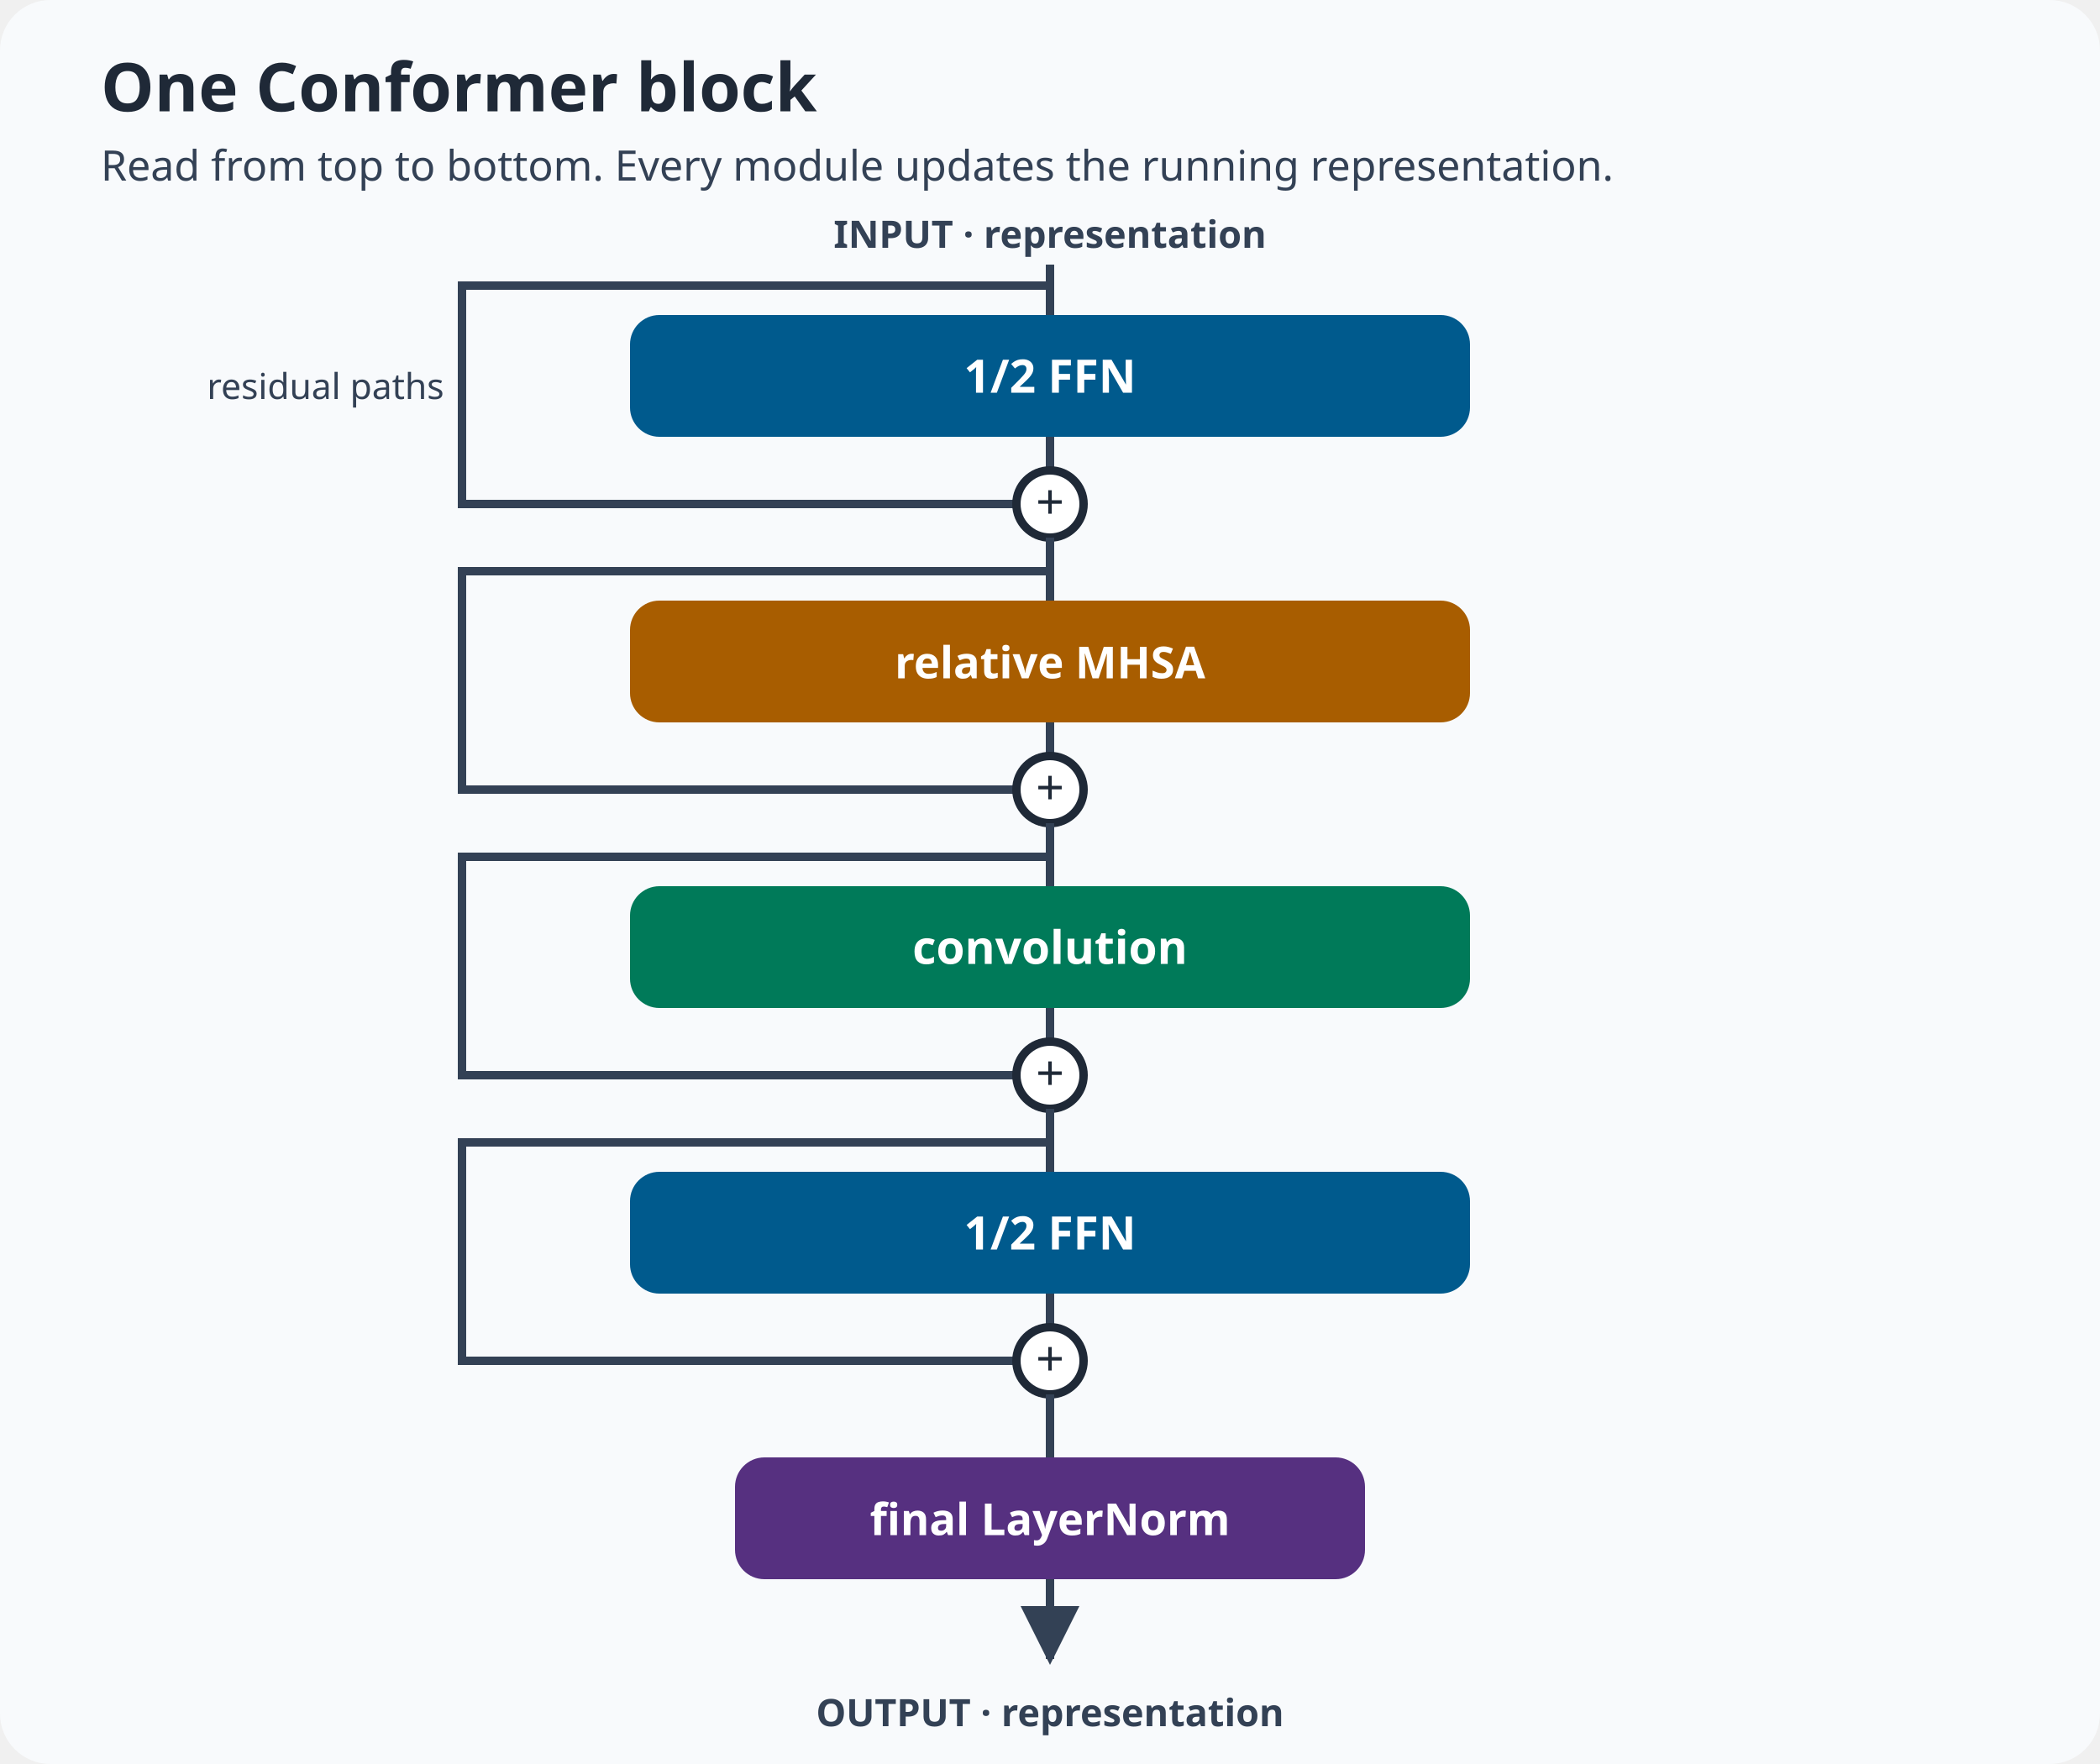
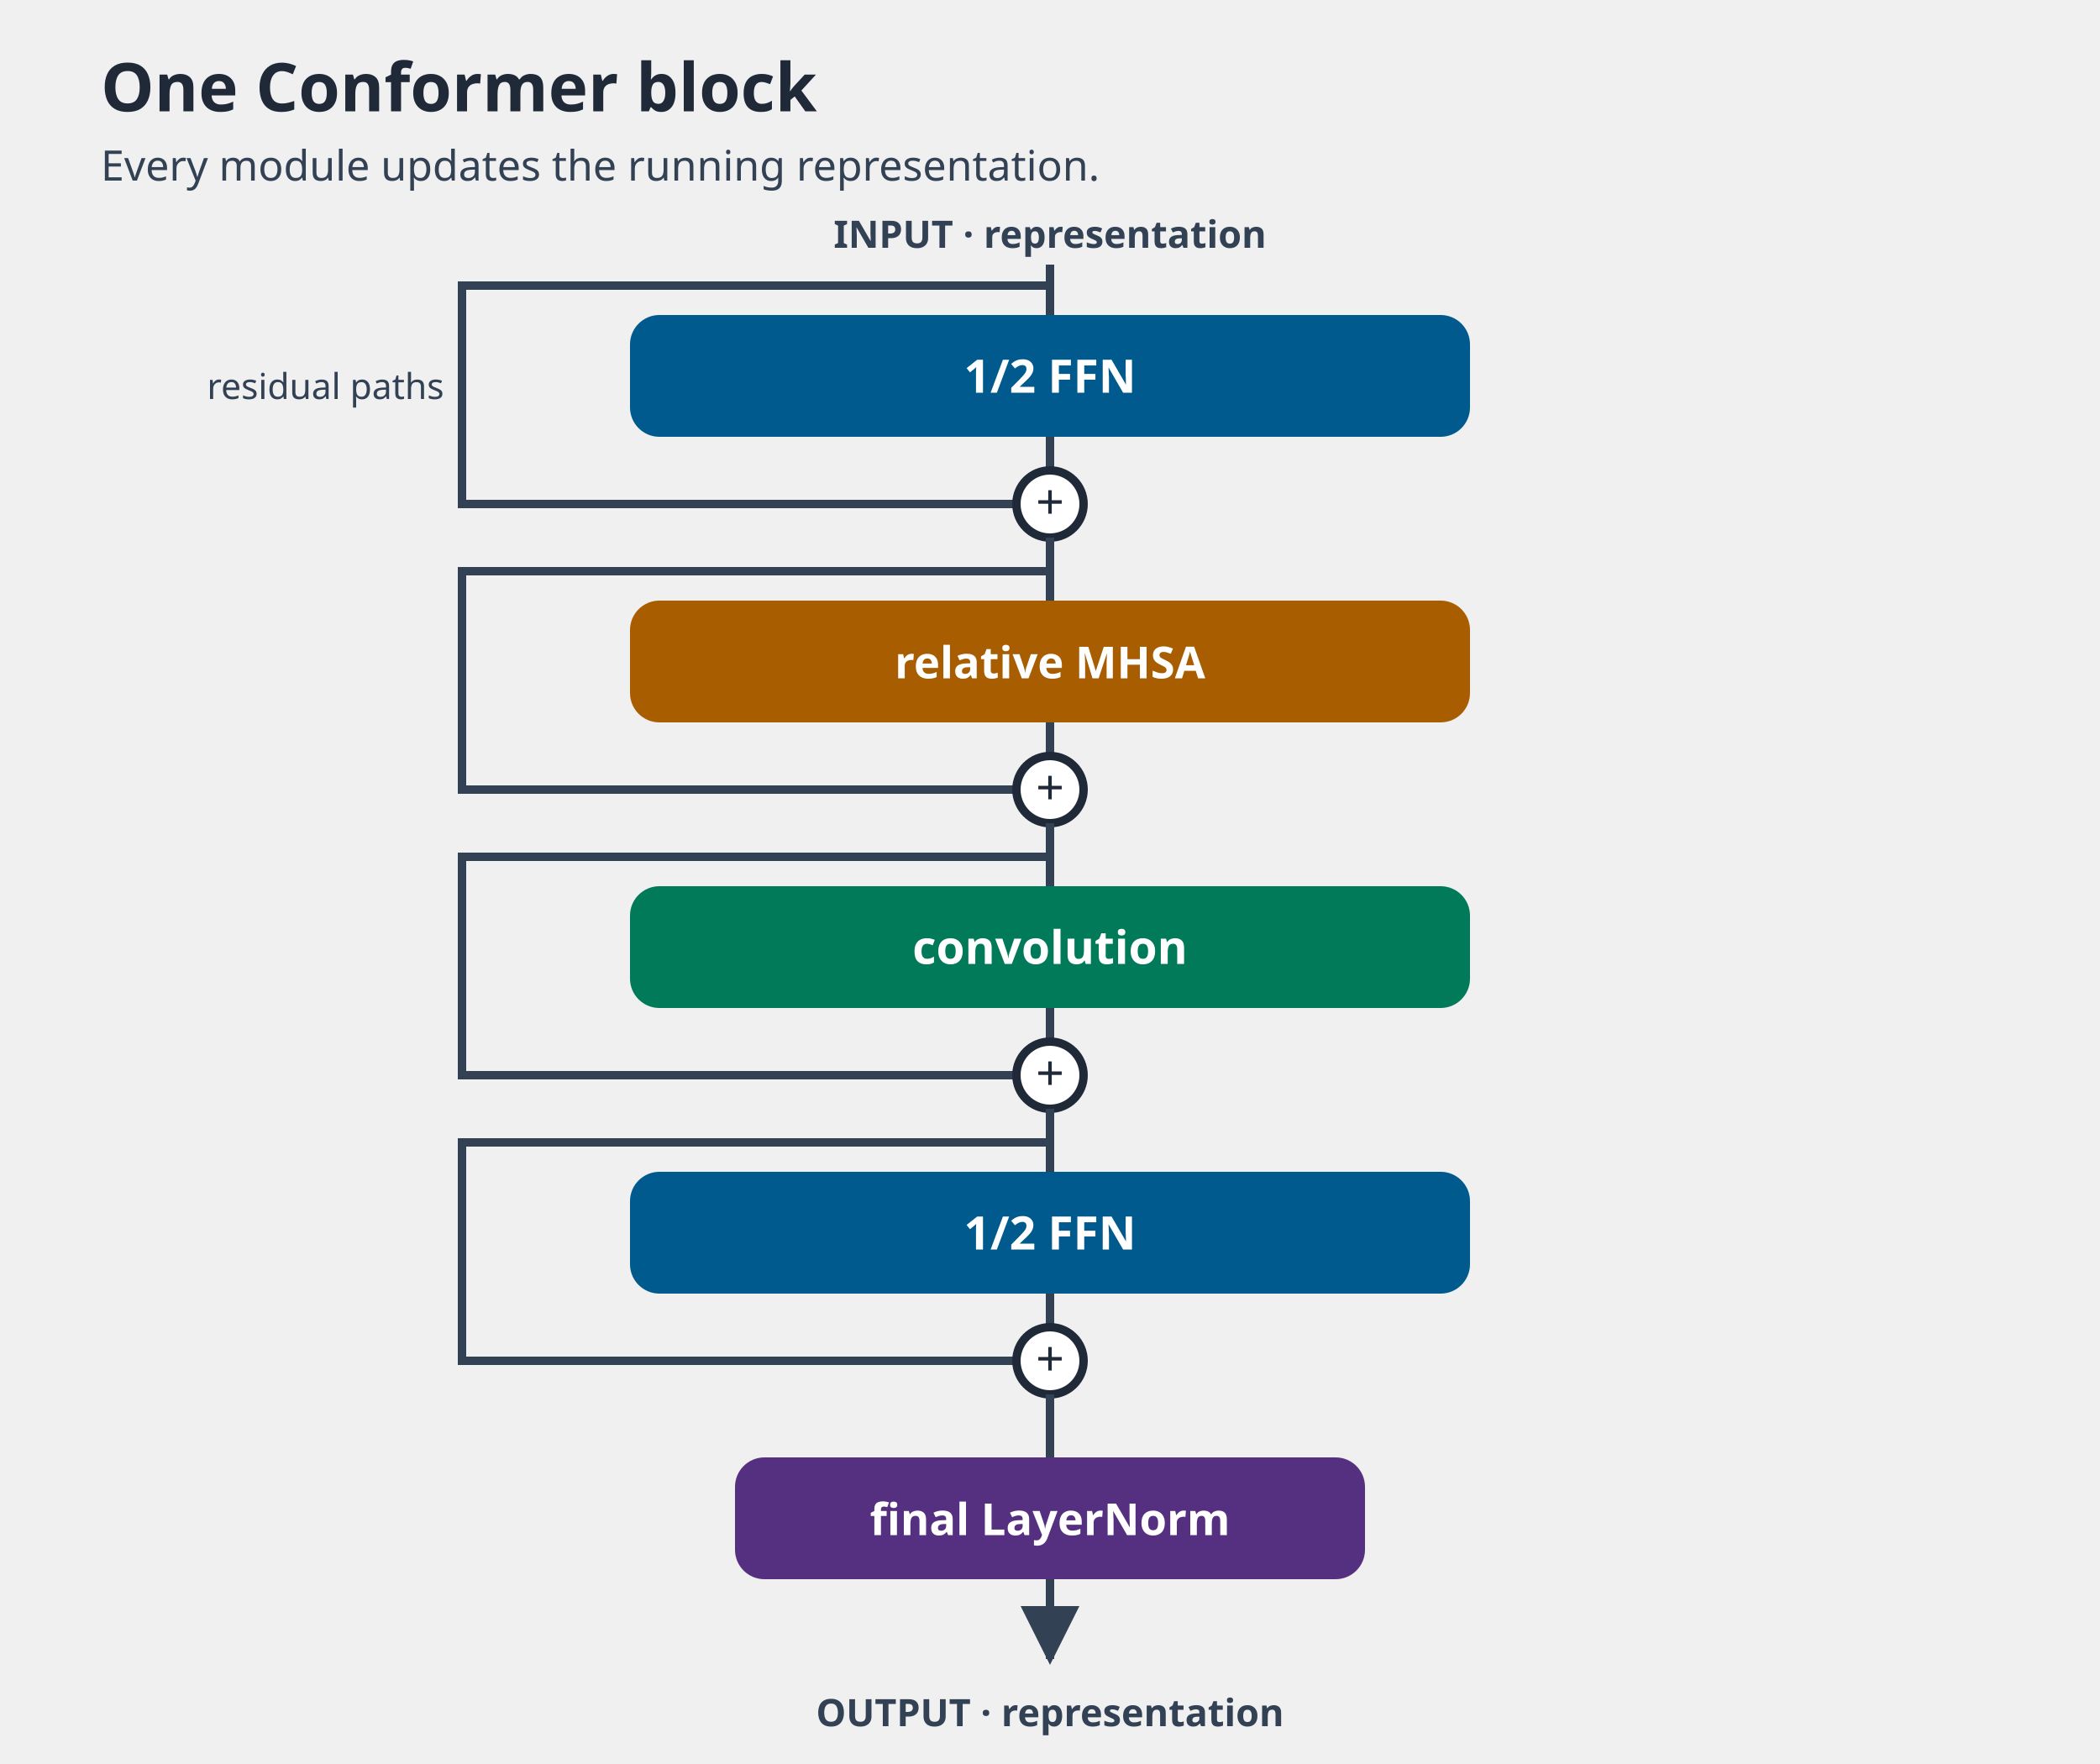
<svg xmlns="http://www.w3.org/2000/svg" viewBox="0 0 1000 840" role="img" aria-labelledby="title desc">
  <style>
    .bg{fill:#f8fafc}.text{fill:#1f2937;font-family:system-ui,sans-serif}.muted{fill:#334155;font-family:system-ui,sans-serif}.line{stroke:#334155}.arrow{fill:#334155}.node{fill:#ffffff;stroke:#1f2937}.node-text{fill:#1f2937}.blue{fill:#005a8d}.orange{fill:#a85d00}.green{fill:#007a59}.purple{fill:#563080}
    @media(prefers-color-scheme:dark){.bg{fill:#111827}.text{fill:#f8fafc}.muted{fill:#e2e8f0}.line{stroke:#cbd5e1}.arrow{fill:#cbd5e1}.node{fill:#1f2937;stroke:#f8fafc}.node-text{fill:#ffffff}}
  </style>
  <defs>
    <marker id="arrow" viewBox="0 0 10 10" refX="9" refY="5" markerWidth="7" markerHeight="7" orient="auto">
      <path class="arrow" d="M0 0 10 5 0 10Z" />
    </marker>
  </defs>
-   <rect class="bg" width="1000" height="840" rx="24" />
  <text class="text" x="48" y="53" font-size="32" font-weight="700">One Conformer block</text>
-   <text class="muted" x="48" y="86" font-size="20">Read from top to bottom. Every module updates the running representation.</text>
+   <text class="muted" x="48" y="86" font-size="20">Every module updates the running representation.</text>
  <text class="muted" x="500" y="118" text-anchor="middle" font-size="18" font-weight="700">INPUT · representation</text>
  <path d="M500 126V150" class="line" fill="none" stroke-width="4" />
  <path d="M500 136H220V240H484" class="line" fill="none" stroke-width="4" />
  <g transform="translate(300 150)">
    <rect width="400" height="58" rx="14" class="blue" />
    <text x="200" y="37" text-anchor="middle" fill="white" font-size="22" font-family="system-ui,sans-serif" font-weight="700">1/2 FFN</text>
  </g>
  <path d="M500 208V224" class="line" fill="none" stroke-width="4" />
  <circle class="node" cx="500" cy="240" r="16" stroke-width="4" />
  <text class="node-text" x="500" y="247" text-anchor="middle" font-size="24" font-weight="700">+</text>
  <path d="M500 256V286" class="line" fill="none" stroke-width="4" />
  <path d="M500 272H220V376H484" class="line" fill="none" stroke-width="4" />
  <g transform="translate(300 286)">
    <rect width="400" height="58" rx="14" class="orange" />
    <text x="200" y="37" text-anchor="middle" fill="white" font-size="21" font-family="system-ui,sans-serif" font-weight="700">relative MHSA</text>
  </g>
  <path d="M500 344V360" class="line" fill="none" stroke-width="4" />
  <circle class="node" cx="500" cy="376" r="16" stroke-width="4" />
  <text class="node-text" x="500" y="383" text-anchor="middle" font-size="24" font-weight="700">+</text>
  <path d="M500 392V422" class="line" fill="none" stroke-width="4" />
  <path d="M500 408H220V512H484" class="line" fill="none" stroke-width="4" />
  <g transform="translate(300 422)">
    <rect width="400" height="58" rx="14" class="green" />
    <text x="200" y="37" text-anchor="middle" fill="white" font-size="22" font-family="system-ui,sans-serif" font-weight="700">convolution</text>
  </g>
  <path d="M500 480V496" class="line" fill="none" stroke-width="4" />
  <circle class="node" cx="500" cy="512" r="16" stroke-width="4" />
  <text class="node-text" x="500" y="519" text-anchor="middle" font-size="24" font-weight="700">+</text>
  <path d="M500 528V558" class="line" fill="none" stroke-width="4" />
  <path d="M500 544H220V648H484" class="line" fill="none" stroke-width="4" />
  <g transform="translate(300 558)">
    <rect width="400" height="58" rx="14" class="blue" />
    <text x="200" y="37" text-anchor="middle" fill="white" font-size="22" font-family="system-ui,sans-serif" font-weight="700">1/2 FFN</text>
  </g>
  <path d="M500 616V632" class="line" fill="none" stroke-width="4" />
  <circle class="node" cx="500" cy="648" r="16" stroke-width="4" />
  <text class="node-text" x="500" y="655" text-anchor="middle" font-size="24" font-weight="700">+</text>
  <path d="M500 664V694" class="line" fill="none" stroke-width="4" />
  <g transform="translate(350 694)">
    <rect width="300" height="58" rx="14" class="purple" />
    <text x="150" y="37" text-anchor="middle" fill="white" font-size="21" font-family="system-ui,sans-serif" font-weight="700">final LayerNorm</text>
  </g>
  <path d="M500 752V790" class="line" fill="none" stroke-width="4" marker-end="url(#arrow)" />
  <text class="muted" x="500" y="822" text-anchor="middle" font-size="18" font-weight="700">OUTPUT · representation</text>
  <text class="muted" x="155" y="190" text-anchor="middle" font-size="17">residual paths</text>
</svg>
